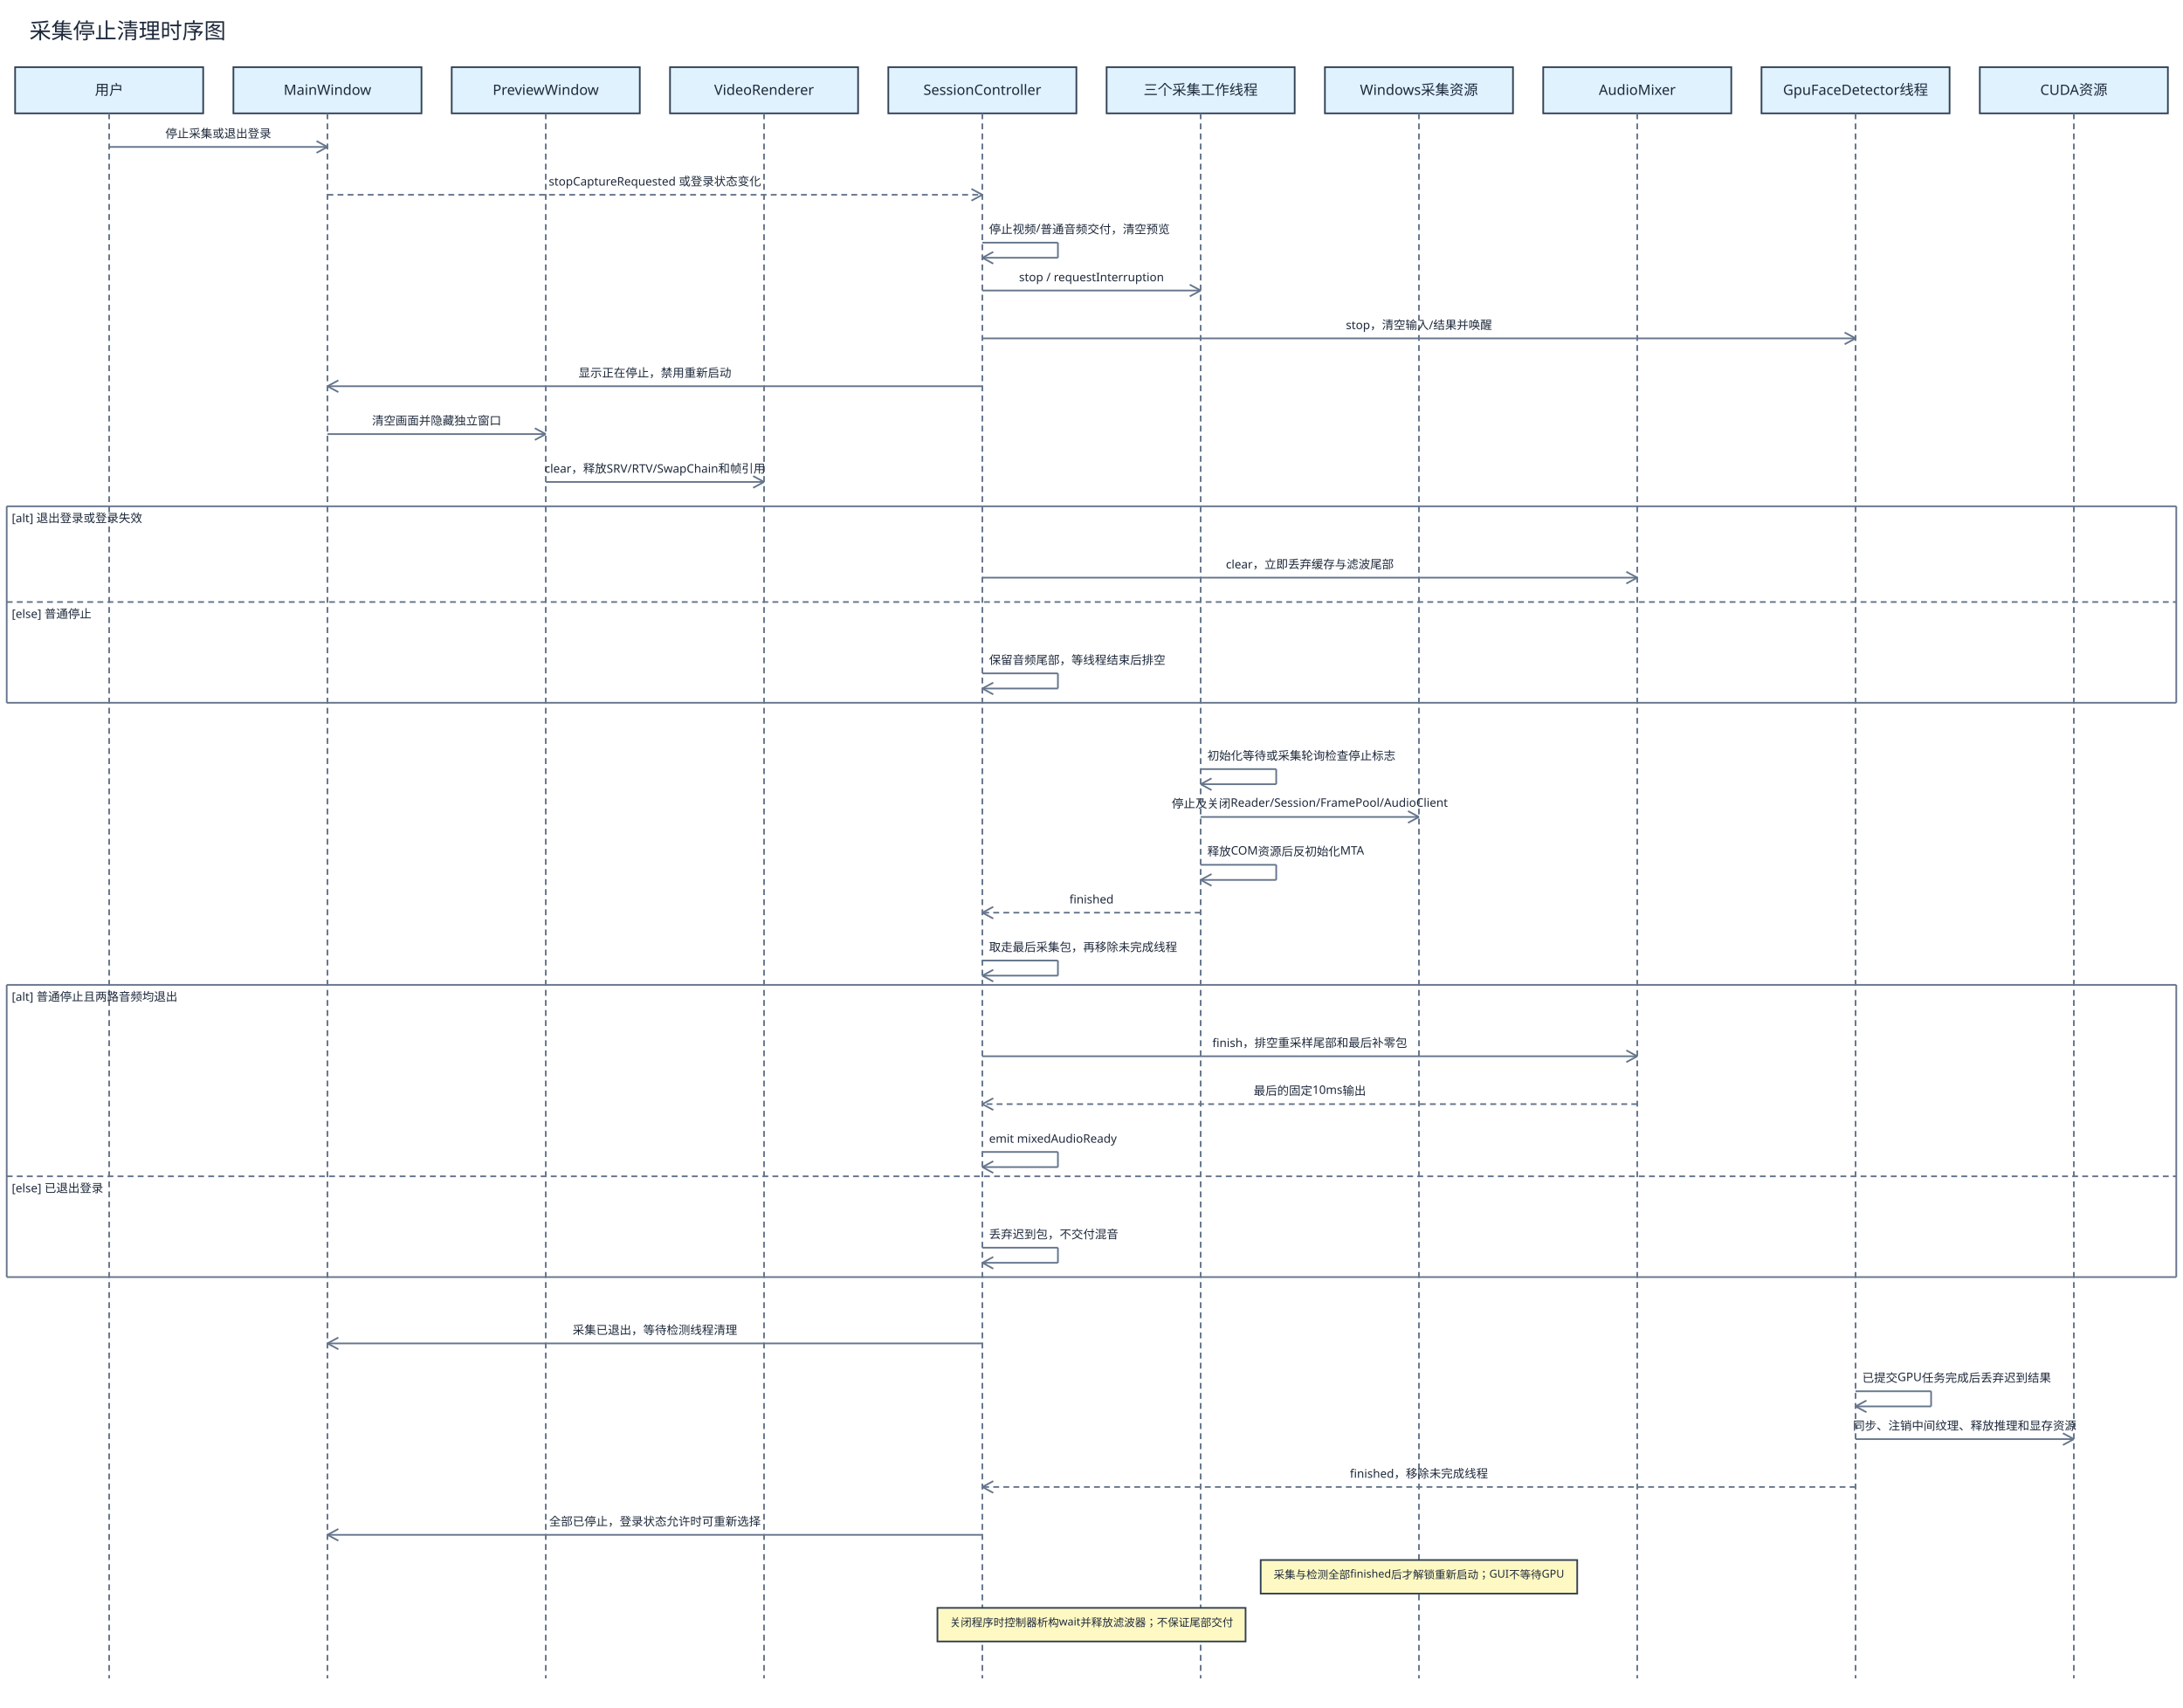
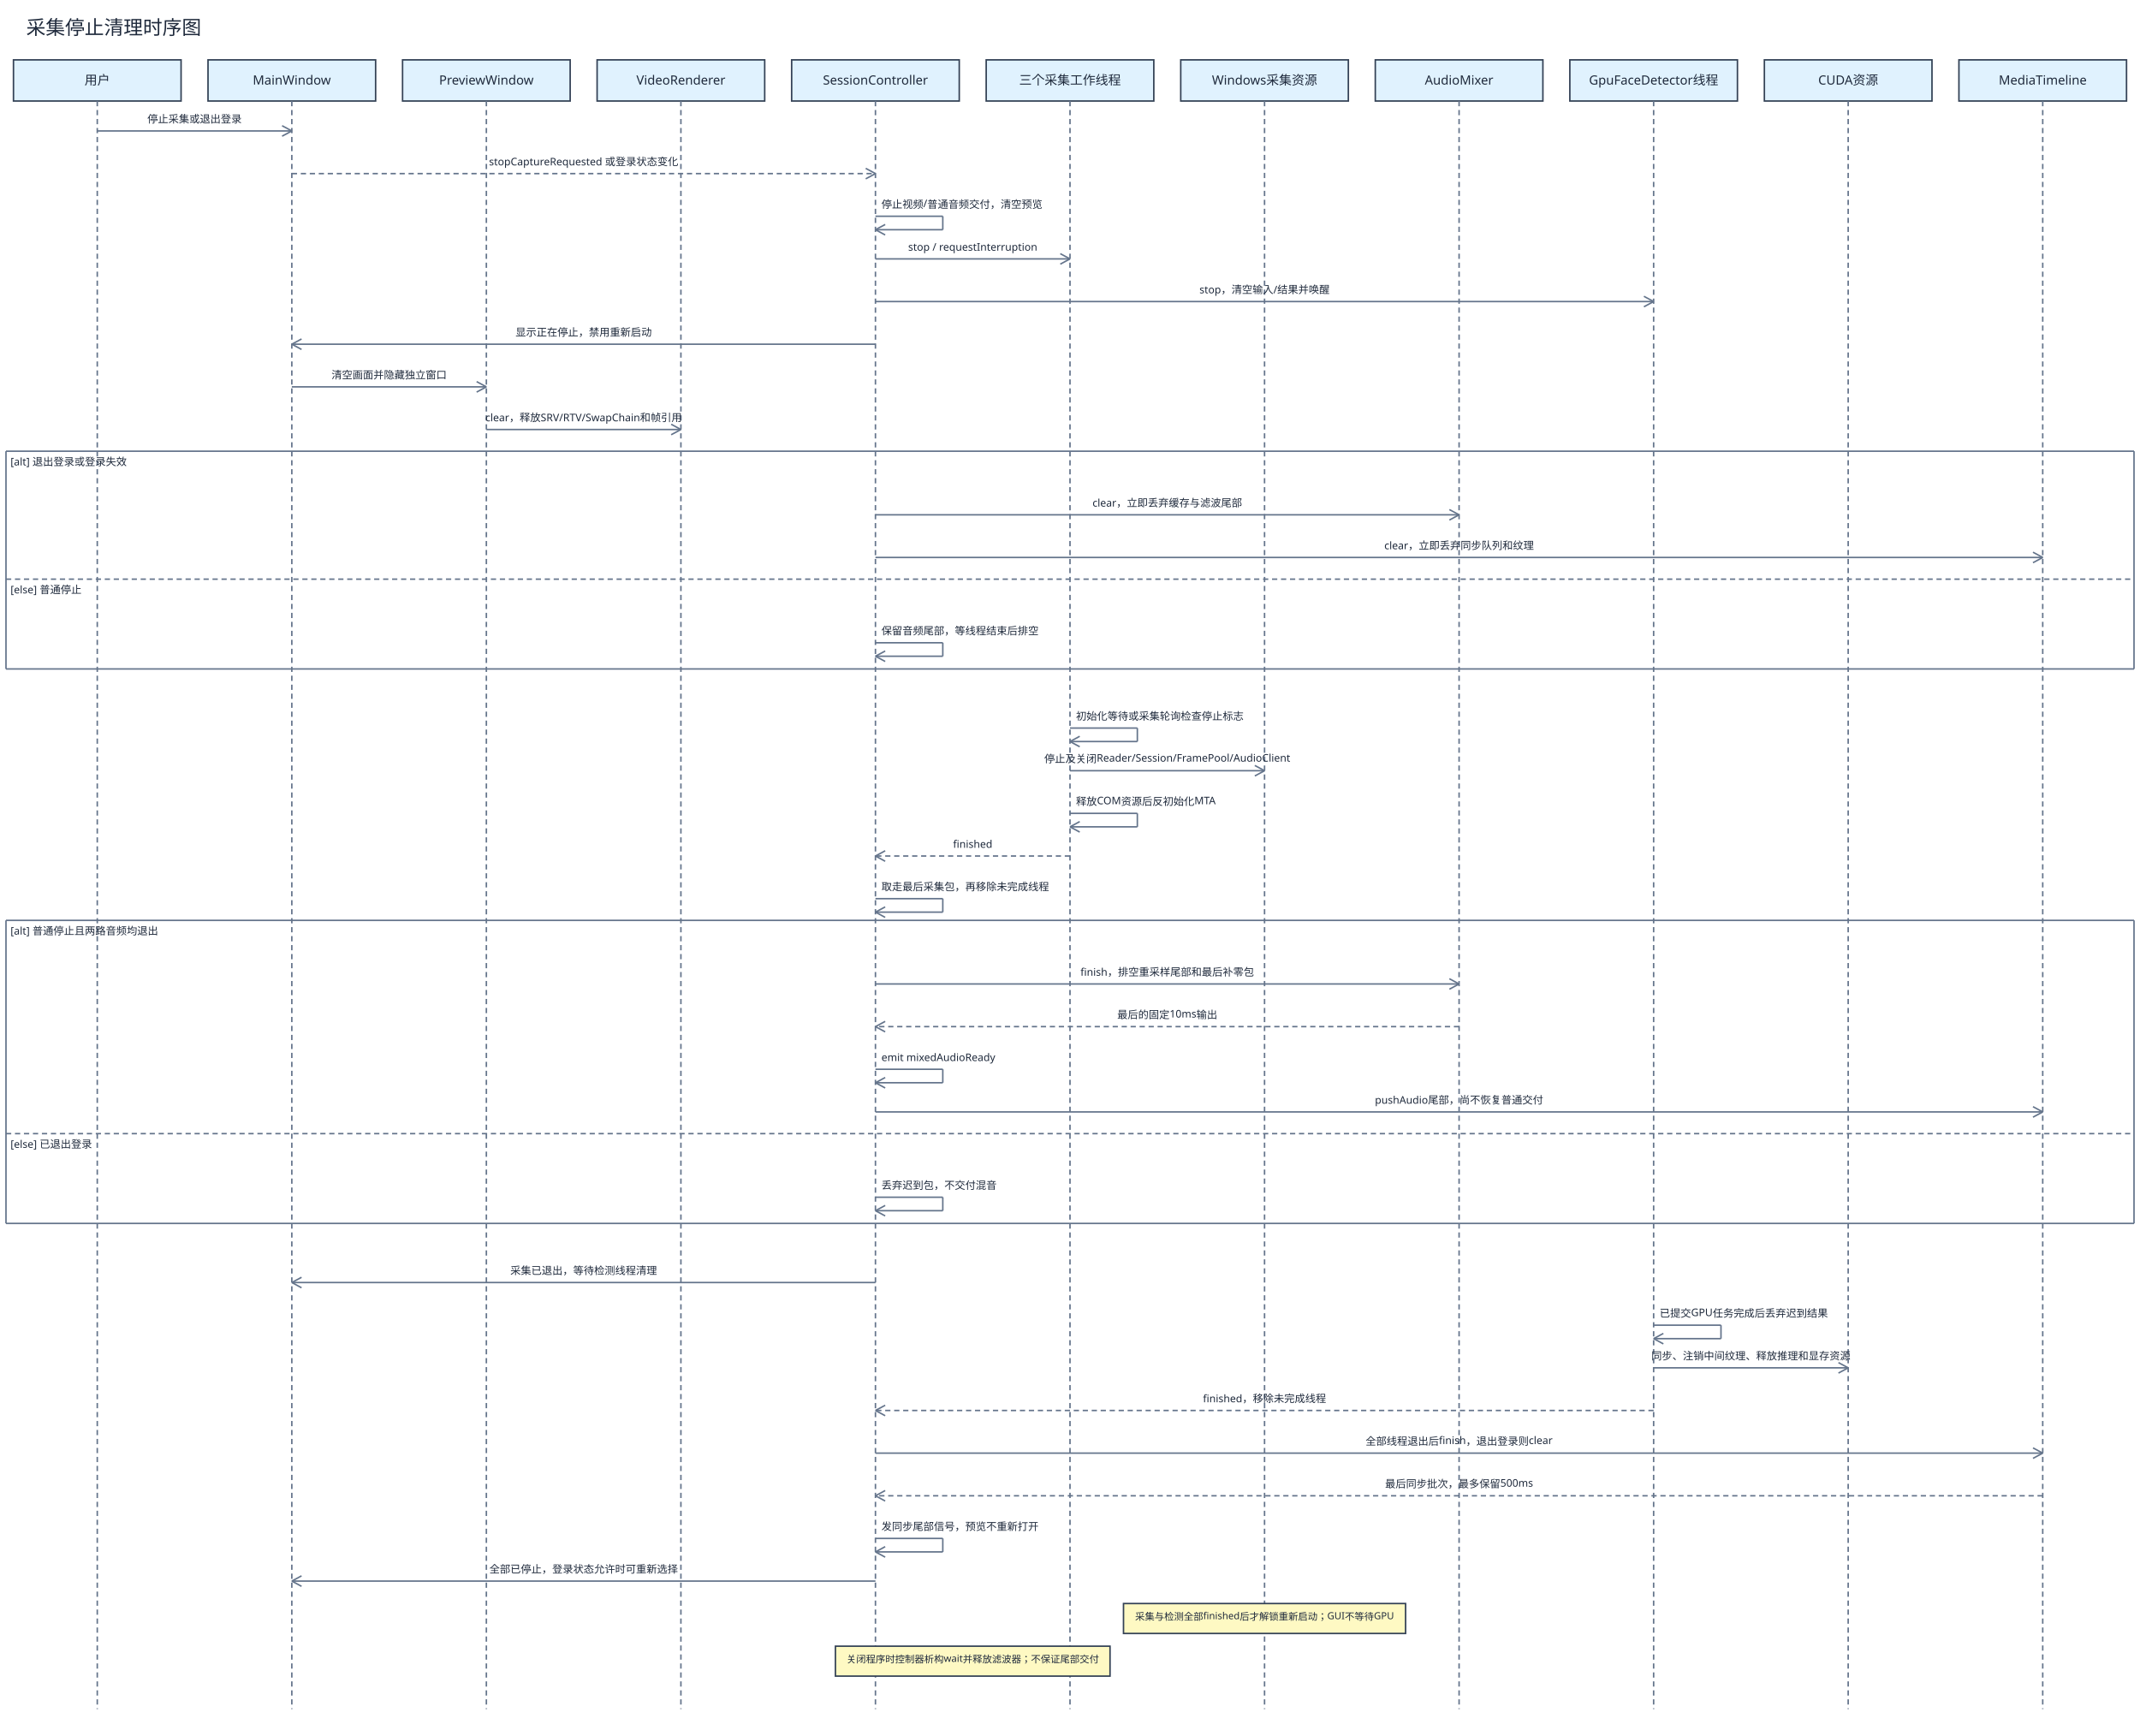
- <svg xmlns="http://www.w3.org/2000/svg" width="2600" height="2034" viewBox="0 0 2600 2034">
+ <svg xmlns="http://www.w3.org/2000/svg" width="2860" height="2319" viewBox="0 0 2860 2319">
  <text x="35" y="46" fill="#1e293b" font-family="Microsoft YaHei, sans-serif" font-size="26" text-anchor="start">采集停止清理时序图</text>
  <rect x="18.0" y="80" width="224" height="55" fill="#e0f2fe" stroke="#334155" stroke-width="2" />
  <text x="130.0" y="113" fill="#1e293b" font-family="Microsoft YaHei, sans-serif" font-size="17" text-anchor="middle">用户</text>
-   <line x1="130.0" y1="135" x2="130.0" y2="1999" stroke="#64748b" stroke-width="2" stroke-dasharray="7 5" />
+   <line x1="130.0" y1="135" x2="130.0" y2="2284" stroke="#64748b" stroke-width="2" stroke-dasharray="7 5" />
  <rect x="278.0" y="80" width="224" height="55" fill="#e0f2fe" stroke="#334155" stroke-width="2" />
  <text x="390.0" y="113" fill="#1e293b" font-family="Microsoft YaHei, sans-serif" font-size="17" text-anchor="middle">MainWindow</text>
-   <line x1="390.0" y1="135" x2="390.0" y2="1999" stroke="#64748b" stroke-width="2" stroke-dasharray="7 5" />
+   <line x1="390.0" y1="135" x2="390.0" y2="2284" stroke="#64748b" stroke-width="2" stroke-dasharray="7 5" />
  <rect x="538.0" y="80" width="224" height="55" fill="#e0f2fe" stroke="#334155" stroke-width="2" />
  <text x="650.0" y="113" fill="#1e293b" font-family="Microsoft YaHei, sans-serif" font-size="17" text-anchor="middle">PreviewWindow</text>
-   <line x1="650.0" y1="135" x2="650.0" y2="1999" stroke="#64748b" stroke-width="2" stroke-dasharray="7 5" />
+   <line x1="650.0" y1="135" x2="650.0" y2="2284" stroke="#64748b" stroke-width="2" stroke-dasharray="7 5" />
  <rect x="798.0" y="80" width="224" height="55" fill="#e0f2fe" stroke="#334155" stroke-width="2" />
  <text x="910.0" y="113" fill="#1e293b" font-family="Microsoft YaHei, sans-serif" font-size="17" text-anchor="middle">VideoRenderer</text>
-   <line x1="910.0" y1="135" x2="910.0" y2="1999" stroke="#64748b" stroke-width="2" stroke-dasharray="7 5" />
+   <line x1="910.0" y1="135" x2="910.0" y2="2284" stroke="#64748b" stroke-width="2" stroke-dasharray="7 5" />
  <rect x="1058.0" y="80" width="224" height="55" fill="#e0f2fe" stroke="#334155" stroke-width="2" />
  <text x="1170.0" y="113" fill="#1e293b" font-family="Microsoft YaHei, sans-serif" font-size="17" text-anchor="middle">SessionController</text>
-   <line x1="1170.0" y1="135" x2="1170.0" y2="1999" stroke="#64748b" stroke-width="2" stroke-dasharray="7 5" />
+   <line x1="1170.0" y1="135" x2="1170.0" y2="2284" stroke="#64748b" stroke-width="2" stroke-dasharray="7 5" />
  <rect x="1318.0" y="80" width="224" height="55" fill="#e0f2fe" stroke="#334155" stroke-width="2" />
  <text x="1430.0" y="113" fill="#1e293b" font-family="Microsoft YaHei, sans-serif" font-size="17" text-anchor="middle">三个采集工作线程</text>
-   <line x1="1430.0" y1="135" x2="1430.0" y2="1999" stroke="#64748b" stroke-width="2" stroke-dasharray="7 5" />
+   <line x1="1430.0" y1="135" x2="1430.0" y2="2284" stroke="#64748b" stroke-width="2" stroke-dasharray="7 5" />
  <rect x="1578.0" y="80" width="224" height="55" fill="#e0f2fe" stroke="#334155" stroke-width="2" />
  <text x="1690.0" y="113" fill="#1e293b" font-family="Microsoft YaHei, sans-serif" font-size="17" text-anchor="middle">Windows采集资源</text>
-   <line x1="1690.0" y1="135" x2="1690.0" y2="1999" stroke="#64748b" stroke-width="2" stroke-dasharray="7 5" />
+   <line x1="1690.0" y1="135" x2="1690.0" y2="2284" stroke="#64748b" stroke-width="2" stroke-dasharray="7 5" />
  <rect x="1838.0" y="80" width="224" height="55" fill="#e0f2fe" stroke="#334155" stroke-width="2" />
  <text x="1950.0" y="113" fill="#1e293b" font-family="Microsoft YaHei, sans-serif" font-size="17" text-anchor="middle">AudioMixer</text>
-   <line x1="1950.0" y1="135" x2="1950.0" y2="1999" stroke="#64748b" stroke-width="2" stroke-dasharray="7 5" />
+   <line x1="1950.0" y1="135" x2="1950.0" y2="2284" stroke="#64748b" stroke-width="2" stroke-dasharray="7 5" />
  <rect x="2098.0" y="80" width="224" height="55" fill="#e0f2fe" stroke="#334155" stroke-width="2" />
  <text x="2210.0" y="113" fill="#1e293b" font-family="Microsoft YaHei, sans-serif" font-size="17" text-anchor="middle">GpuFaceDetector线程</text>
-   <line x1="2210.0" y1="135" x2="2210.0" y2="1999" stroke="#64748b" stroke-width="2" stroke-dasharray="7 5" />
+   <line x1="2210.0" y1="135" x2="2210.0" y2="2284" stroke="#64748b" stroke-width="2" stroke-dasharray="7 5" />
  <rect x="2358.0" y="80" width="224" height="55" fill="#e0f2fe" stroke="#334155" stroke-width="2" />
  <text x="2470.0" y="113" fill="#1e293b" font-family="Microsoft YaHei, sans-serif" font-size="17" text-anchor="middle">CUDA资源</text>
-   <line x1="2470.0" y1="135" x2="2470.0" y2="1999" stroke="#64748b" stroke-width="2" stroke-dasharray="7 5" />
+   <line x1="2470.0" y1="135" x2="2470.0" y2="2284" stroke="#64748b" stroke-width="2" stroke-dasharray="7 5" />
+   <rect x="2618.0" y="80" width="224" height="55" fill="#e0f2fe" stroke="#334155" stroke-width="2" />
+   <text x="2730.0" y="113" fill="#1e293b" font-family="Microsoft YaHei, sans-serif" font-size="17" text-anchor="middle">MediaTimeline</text>
+   <line x1="2730.0" y1="135" x2="2730.0" y2="2284" stroke="#64748b" stroke-width="2" stroke-dasharray="7 5" />
  <line x1="130.0" y1="175" x2="390.0" y2="175" stroke="#64748b" stroke-width="2" />
  <line x1="390.0" y1="175" x2="377.0" y2="182.0" stroke="#64748b" stroke-width="2" />
  <line x1="390.0" y1="175" x2="377.0" y2="168.0" stroke="#64748b" stroke-width="2" />
  <text x="260.0" y="164" fill="#1e293b" font-family="Microsoft YaHei, sans-serif" font-size="14" text-anchor="middle">停止采集或退出登录</text>
  <line x1="390.0" y1="232" x2="1170.0" y2="232" stroke="#64748b" stroke-width="2" stroke-dasharray="7 5" />
  <line x1="1170.0" y1="232" x2="1157.0" y2="239.0" stroke="#64748b" stroke-width="2" />
  <line x1="1170.0" y1="232" x2="1157.0" y2="225.0" stroke="#64748b" stroke-width="2" />
  <text x="780.0" y="221" fill="#1e293b" font-family="Microsoft YaHei, sans-serif" font-size="14" text-anchor="middle">stopCaptureRequested 或登录状态变化</text>
  <line x1="1170.0" y1="289" x2="1260.0" y2="289" stroke="#64748b" stroke-width="2" />
  <line x1="1260.0" y1="289" x2="1260.0" y2="307" stroke="#64748b" stroke-width="2" />
  <line x1="1260.0" y1="307" x2="1170.0" y2="307" stroke="#64748b" stroke-width="2" />
  <line x1="1170.0" y1="307" x2="1183.0" y2="300.0" stroke="#64748b" stroke-width="2" />
  <line x1="1170.0" y1="307" x2="1183.0" y2="314.0" stroke="#64748b" stroke-width="2" />
  <text x="1178.0" y="278" fill="#1e293b" font-family="Microsoft YaHei, sans-serif" font-size="14" text-anchor="start">停止视频/普通音频交付，清空预览</text>
  <line x1="1170.0" y1="346" x2="1430.0" y2="346" stroke="#64748b" stroke-width="2" />
  <line x1="1430.0" y1="346" x2="1417.0" y2="353.0" stroke="#64748b" stroke-width="2" />
  <line x1="1430.0" y1="346" x2="1417.0" y2="339.0" stroke="#64748b" stroke-width="2" />
  <text x="1300.0" y="335" fill="#1e293b" font-family="Microsoft YaHei, sans-serif" font-size="14" text-anchor="middle">stop / requestInterruption</text>
  <line x1="1170.0" y1="403" x2="2210.0" y2="403" stroke="#64748b" stroke-width="2" />
  <line x1="2210.0" y1="403" x2="2197.0" y2="410.0" stroke="#64748b" stroke-width="2" />
  <line x1="2210.0" y1="403" x2="2197.0" y2="396.0" stroke="#64748b" stroke-width="2" />
  <text x="1690.0" y="392" fill="#1e293b" font-family="Microsoft YaHei, sans-serif" font-size="14" text-anchor="middle">stop，清空输入/结果并唤醒</text>
  <line x1="1170.0" y1="460" x2="390.0" y2="460" stroke="#64748b" stroke-width="2" />
  <line x1="390.0" y1="460" x2="403.0" y2="453.0" stroke="#64748b" stroke-width="2" />
  <line x1="390.0" y1="460" x2="403.0" y2="467.0" stroke="#64748b" stroke-width="2" />
  <text x="780.0" y="449" fill="#1e293b" font-family="Microsoft YaHei, sans-serif" font-size="14" text-anchor="middle">显示正在停止，禁用重新启动</text>
  <line x1="390.0" y1="517" x2="650.0" y2="517" stroke="#64748b" stroke-width="2" />
  <line x1="650.0" y1="517" x2="637.0" y2="524.0" stroke="#64748b" stroke-width="2" />
  <line x1="650.0" y1="517" x2="637.0" y2="510.0" stroke="#64748b" stroke-width="2" />
  <text x="520.0" y="506" fill="#1e293b" font-family="Microsoft YaHei, sans-serif" font-size="14" text-anchor="middle">清空画面并隐藏独立窗口</text>
  <line x1="650.0" y1="574" x2="910.0" y2="574" stroke="#64748b" stroke-width="2" />
  <line x1="910.0" y1="574" x2="897.0" y2="581.0" stroke="#64748b" stroke-width="2" />
  <line x1="910.0" y1="574" x2="897.0" y2="567.0" stroke="#64748b" stroke-width="2" />
  <text x="780.0" y="563" fill="#1e293b" font-family="Microsoft YaHei, sans-serif" font-size="14" text-anchor="middle">clear，释放SRV/RTV/SwapChain和帧引用</text>
  <text x="14" y="622" fill="#1e293b" font-family="Microsoft YaHei, sans-serif" font-size="14" text-anchor="start">[alt] 退出登录或登录失效</text>
-   <line x1="8" y1="603" x2="2592" y2="603" stroke="#64748b" stroke-width="2" />
+   <line x1="8" y1="603" x2="2852" y2="603" stroke="#64748b" stroke-width="2" />
  <line x1="1170.0" y1="688" x2="1950.0" y2="688" stroke="#64748b" stroke-width="2" />
  <line x1="1950.0" y1="688" x2="1937.0" y2="695.0" stroke="#64748b" stroke-width="2" />
  <line x1="1950.0" y1="688" x2="1937.0" y2="681.0" stroke="#64748b" stroke-width="2" />
  <text x="1560.0" y="677" fill="#1e293b" font-family="Microsoft YaHei, sans-serif" font-size="14" text-anchor="middle">clear，立即丢弃缓存与滤波尾部</text>
-   <line x1="8" y1="717" x2="2592" y2="717" stroke="#64748b" stroke-width="2" stroke-dasharray="7 5" />
-   <text x="14" y="736" fill="#1e293b" font-family="Microsoft YaHei, sans-serif" font-size="14" text-anchor="start">[else] 普通停止</text>
-   <line x1="1170.0" y1="802" x2="1260.0" y2="802" stroke="#64748b" stroke-width="2" />
-   <line x1="1260.0" y1="802" x2="1260.0" y2="820" stroke="#64748b" stroke-width="2" />
-   <line x1="1260.0" y1="820" x2="1170.0" y2="820" stroke="#64748b" stroke-width="2" />
-   <line x1="1170.0" y1="820" x2="1183.0" y2="813.0" stroke="#64748b" stroke-width="2" />
-   <line x1="1170.0" y1="820" x2="1183.0" y2="827.0" stroke="#64748b" stroke-width="2" />
-   <text x="1178.0" y="791" fill="#1e293b" font-family="Microsoft YaHei, sans-serif" font-size="14" text-anchor="start">保留音频尾部，等线程结束后排空</text>
-   <line x1="8" y1="603" x2="8" y2="837" stroke="#64748b" stroke-width="2" />
-   <line x1="2592" y1="603" x2="2592" y2="837" stroke="#64748b" stroke-width="2" />
-   <line x1="8" y1="837" x2="2592" y2="837" stroke="#64748b" stroke-width="2" />
-   <line x1="1430.0" y1="916" x2="1520.0" y2="916" stroke="#64748b" stroke-width="2" />
-   <line x1="1520.0" y1="916" x2="1520.0" y2="934" stroke="#64748b" stroke-width="2" />
-   <line x1="1520.0" y1="934" x2="1430.0" y2="934" stroke="#64748b" stroke-width="2" />
-   <line x1="1430.0" y1="934" x2="1443.0" y2="927.0" stroke="#64748b" stroke-width="2" />
-   <line x1="1430.0" y1="934" x2="1443.0" y2="941.0" stroke="#64748b" stroke-width="2" />
-   <text x="1438.0" y="905" fill="#1e293b" font-family="Microsoft YaHei, sans-serif" font-size="14" text-anchor="start">初始化等待或采集轮询检查停止标志</text>
-   <line x1="1430.0" y1="973" x2="1690.0" y2="973" stroke="#64748b" stroke-width="2" />
-   <line x1="1690.0" y1="973" x2="1677.0" y2="980.0" stroke="#64748b" stroke-width="2" />
-   <line x1="1690.0" y1="973" x2="1677.0" y2="966.0" stroke="#64748b" stroke-width="2" />
-   <text x="1560.0" y="962" fill="#1e293b" font-family="Microsoft YaHei, sans-serif" font-size="14" text-anchor="middle">停止及关闭Reader/Session/FramePool/AudioClient</text>
-   <line x1="1430.0" y1="1030" x2="1520.0" y2="1030" stroke="#64748b" stroke-width="2" />
-   <line x1="1520.0" y1="1030" x2="1520.0" y2="1048" stroke="#64748b" stroke-width="2" />
-   <line x1="1520.0" y1="1048" x2="1430.0" y2="1048" stroke="#64748b" stroke-width="2" />
-   <line x1="1430.0" y1="1048" x2="1443.0" y2="1041.0" stroke="#64748b" stroke-width="2" />
-   <line x1="1430.0" y1="1048" x2="1443.0" y2="1055.0" stroke="#64748b" stroke-width="2" />
-   <text x="1438.0" y="1019" fill="#1e293b" font-family="Microsoft YaHei, sans-serif" font-size="14" text-anchor="start">释放COM资源后反初始化MTA</text>
-   <line x1="1430.0" y1="1087" x2="1170.0" y2="1087" stroke="#64748b" stroke-width="2" stroke-dasharray="7 5" />
-   <line x1="1170.0" y1="1087" x2="1183.0" y2="1080.0" stroke="#64748b" stroke-width="2" />
-   <line x1="1170.0" y1="1087" x2="1183.0" y2="1094.0" stroke="#64748b" stroke-width="2" />
-   <text x="1300.0" y="1076" fill="#1e293b" font-family="Microsoft YaHei, sans-serif" font-size="14" text-anchor="middle">finished</text>
-   <line x1="1170.0" y1="1144" x2="1260.0" y2="1144" stroke="#64748b" stroke-width="2" />
-   <line x1="1260.0" y1="1144" x2="1260.0" y2="1162" stroke="#64748b" stroke-width="2" />
-   <line x1="1260.0" y1="1162" x2="1170.0" y2="1162" stroke="#64748b" stroke-width="2" />
-   <line x1="1170.0" y1="1162" x2="1183.0" y2="1155.0" stroke="#64748b" stroke-width="2" />
-   <line x1="1170.0" y1="1162" x2="1183.0" y2="1169.0" stroke="#64748b" stroke-width="2" />
-   <text x="1178.0" y="1133" fill="#1e293b" font-family="Microsoft YaHei, sans-serif" font-size="14" text-anchor="start">取走最后采集包，再移除未完成线程</text>
-   <text x="14" y="1192" fill="#1e293b" font-family="Microsoft YaHei, sans-serif" font-size="14" text-anchor="start">[alt] 普通停止且两路音频均退出</text>
-   <line x1="8" y1="1173" x2="2592" y2="1173" stroke="#64748b" stroke-width="2" />
-   <line x1="1170.0" y1="1258" x2="1950.0" y2="1258" stroke="#64748b" stroke-width="2" />
-   <line x1="1950.0" y1="1258" x2="1937.0" y2="1265.0" stroke="#64748b" stroke-width="2" />
-   <line x1="1950.0" y1="1258" x2="1937.0" y2="1251.0" stroke="#64748b" stroke-width="2" />
-   <text x="1560.0" y="1247" fill="#1e293b" font-family="Microsoft YaHei, sans-serif" font-size="14" text-anchor="middle">finish，排空重采样尾部和最后补零包</text>
-   <line x1="1950.0" y1="1315" x2="1170.0" y2="1315" stroke="#64748b" stroke-width="2" stroke-dasharray="7 5" />
-   <line x1="1170.0" y1="1315" x2="1183.0" y2="1308.0" stroke="#64748b" stroke-width="2" />
-   <line x1="1170.0" y1="1315" x2="1183.0" y2="1322.0" stroke="#64748b" stroke-width="2" />
-   <text x="1560.0" y="1304" fill="#1e293b" font-family="Microsoft YaHei, sans-serif" font-size="14" text-anchor="middle">最后的固定10ms输出</text>
-   <line x1="1170.0" y1="1372" x2="1260.0" y2="1372" stroke="#64748b" stroke-width="2" />
-   <line x1="1260.0" y1="1372" x2="1260.0" y2="1390" stroke="#64748b" stroke-width="2" />
-   <line x1="1260.0" y1="1390" x2="1170.0" y2="1390" stroke="#64748b" stroke-width="2" />
-   <line x1="1170.0" y1="1390" x2="1183.0" y2="1383.0" stroke="#64748b" stroke-width="2" />
-   <line x1="1170.0" y1="1390" x2="1183.0" y2="1397.0" stroke="#64748b" stroke-width="2" />
-   <text x="1178.0" y="1361" fill="#1e293b" font-family="Microsoft YaHei, sans-serif" font-size="14" text-anchor="start">emit mixedAudioReady</text>
-   <line x1="8" y1="1401" x2="2592" y2="1401" stroke="#64748b" stroke-width="2" stroke-dasharray="7 5" />
-   <text x="14" y="1420" fill="#1e293b" font-family="Microsoft YaHei, sans-serif" font-size="14" text-anchor="start">[else] 已退出登录</text>
-   <line x1="1170.0" y1="1486" x2="1260.0" y2="1486" stroke="#64748b" stroke-width="2" />
-   <line x1="1260.0" y1="1486" x2="1260.0" y2="1504" stroke="#64748b" stroke-width="2" />
-   <line x1="1260.0" y1="1504" x2="1170.0" y2="1504" stroke="#64748b" stroke-width="2" />
-   <line x1="1170.0" y1="1504" x2="1183.0" y2="1497.0" stroke="#64748b" stroke-width="2" />
-   <line x1="1170.0" y1="1504" x2="1183.0" y2="1511.0" stroke="#64748b" stroke-width="2" />
-   <text x="1178.0" y="1475" fill="#1e293b" font-family="Microsoft YaHei, sans-serif" font-size="14" text-anchor="start">丢弃迟到包，不交付混音</text>
-   <line x1="8" y1="1173" x2="8" y2="1521" stroke="#64748b" stroke-width="2" />
-   <line x1="2592" y1="1173" x2="2592" y2="1521" stroke="#64748b" stroke-width="2" />
-   <line x1="8" y1="1521" x2="2592" y2="1521" stroke="#64748b" stroke-width="2" />
-   <line x1="1170.0" y1="1600" x2="390.0" y2="1600" stroke="#64748b" stroke-width="2" />
-   <line x1="390.0" y1="1600" x2="403.0" y2="1593.0" stroke="#64748b" stroke-width="2" />
-   <line x1="390.0" y1="1600" x2="403.0" y2="1607.0" stroke="#64748b" stroke-width="2" />
-   <text x="780.0" y="1589" fill="#1e293b" font-family="Microsoft YaHei, sans-serif" font-size="14" text-anchor="middle">采集已退出，等待检测线程清理</text>
-   <line x1="2210.0" y1="1657" x2="2300.0" y2="1657" stroke="#64748b" stroke-width="2" />
-   <line x1="2300.0" y1="1657" x2="2300.0" y2="1675" stroke="#64748b" stroke-width="2" />
-   <line x1="2300.0" y1="1675" x2="2210.0" y2="1675" stroke="#64748b" stroke-width="2" />
-   <line x1="2210.0" y1="1675" x2="2223.0" y2="1668.0" stroke="#64748b" stroke-width="2" />
-   <line x1="2210.0" y1="1675" x2="2223.0" y2="1682.0" stroke="#64748b" stroke-width="2" />
-   <text x="2218.0" y="1646" fill="#1e293b" font-family="Microsoft YaHei, sans-serif" font-size="14" text-anchor="start">已提交GPU任务完成后丢弃迟到结果</text>
-   <line x1="2210.0" y1="1714" x2="2470.0" y2="1714" stroke="#64748b" stroke-width="2" />
-   <line x1="2470.0" y1="1714" x2="2457.0" y2="1721.0" stroke="#64748b" stroke-width="2" />
-   <line x1="2470.0" y1="1714" x2="2457.0" y2="1707.0" stroke="#64748b" stroke-width="2" />
-   <text x="2340.0" y="1703" fill="#1e293b" font-family="Microsoft YaHei, sans-serif" font-size="14" text-anchor="middle">同步、注销中间纹理、释放推理和显存资源</text>
-   <line x1="2210.0" y1="1771" x2="1170.0" y2="1771" stroke="#64748b" stroke-width="2" stroke-dasharray="7 5" />
-   <line x1="1170.0" y1="1771" x2="1183.0" y2="1764.0" stroke="#64748b" stroke-width="2" />
-   <line x1="1170.0" y1="1771" x2="1183.0" y2="1778.0" stroke="#64748b" stroke-width="2" />
-   <text x="1690.0" y="1760" fill="#1e293b" font-family="Microsoft YaHei, sans-serif" font-size="14" text-anchor="middle">finished，移除未完成线程</text>
-   <line x1="1170.0" y1="1828" x2="390.0" y2="1828" stroke="#64748b" stroke-width="2" />
-   <line x1="390.0" y1="1828" x2="403.0" y2="1821.0" stroke="#64748b" stroke-width="2" />
-   <line x1="390.0" y1="1828" x2="403.0" y2="1835.0" stroke="#64748b" stroke-width="2" />
-   <text x="780.0" y="1817" fill="#1e293b" font-family="Microsoft YaHei, sans-serif" font-size="14" text-anchor="middle">全部已停止，登录状态允许时可重新选择</text>
-   <rect x="1501.5" y="1858" width="377.0" height="40" fill="#fef9c3" stroke="#334155" stroke-width="2" />
-   <text x="1690.0" y="1880" fill="#1e293b" font-family="Microsoft YaHei, sans-serif" font-size="13" text-anchor="middle">采集与检测全部finished后才解锁重新启动；GUI不等待GPU</text>
-   <rect x="1116.5" y="1915" width="367.0" height="40" fill="#fef9c3" stroke="#334155" stroke-width="2" />
-   <text x="1300.0" y="1937" fill="#1e293b" font-family="Microsoft YaHei, sans-serif" font-size="13" text-anchor="middle">关闭程序时控制器析构wait并释放滤波器；不保证尾部交付</text>
+   <line x1="1170.0" y1="745" x2="2730.0" y2="745" stroke="#64748b" stroke-width="2" />
+   <line x1="2730.0" y1="745" x2="2717.0" y2="752.0" stroke="#64748b" stroke-width="2" />
+   <line x1="2730.0" y1="745" x2="2717.0" y2="738.0" stroke="#64748b" stroke-width="2" />
+   <text x="1950.0" y="734" fill="#1e293b" font-family="Microsoft YaHei, sans-serif" font-size="14" text-anchor="middle">clear，立即丢弃同步队列和纹理</text>
+   <line x1="8" y1="774" x2="2852" y2="774" stroke="#64748b" stroke-width="2" stroke-dasharray="7 5" />
+   <text x="14" y="793" fill="#1e293b" font-family="Microsoft YaHei, sans-serif" font-size="14" text-anchor="start">[else] 普通停止</text>
+   <line x1="1170.0" y1="859" x2="1260.0" y2="859" stroke="#64748b" stroke-width="2" />
+   <line x1="1260.0" y1="859" x2="1260.0" y2="877" stroke="#64748b" stroke-width="2" />
+   <line x1="1260.0" y1="877" x2="1170.0" y2="877" stroke="#64748b" stroke-width="2" />
+   <line x1="1170.0" y1="877" x2="1183.0" y2="870.0" stroke="#64748b" stroke-width="2" />
+   <line x1="1170.0" y1="877" x2="1183.0" y2="884.0" stroke="#64748b" stroke-width="2" />
+   <text x="1178.0" y="848" fill="#1e293b" font-family="Microsoft YaHei, sans-serif" font-size="14" text-anchor="start">保留音频尾部，等线程结束后排空</text>
+   <line x1="8" y1="603" x2="8" y2="894" stroke="#64748b" stroke-width="2" />
+   <line x1="2852" y1="603" x2="2852" y2="894" stroke="#64748b" stroke-width="2" />
+   <line x1="8" y1="894" x2="2852" y2="894" stroke="#64748b" stroke-width="2" />
+   <line x1="1430.0" y1="973" x2="1520.0" y2="973" stroke="#64748b" stroke-width="2" />
+   <line x1="1520.0" y1="973" x2="1520.0" y2="991" stroke="#64748b" stroke-width="2" />
+   <line x1="1520.0" y1="991" x2="1430.0" y2="991" stroke="#64748b" stroke-width="2" />
+   <line x1="1430.0" y1="991" x2="1443.0" y2="984.0" stroke="#64748b" stroke-width="2" />
+   <line x1="1430.0" y1="991" x2="1443.0" y2="998.0" stroke="#64748b" stroke-width="2" />
+   <text x="1438.0" y="962" fill="#1e293b" font-family="Microsoft YaHei, sans-serif" font-size="14" text-anchor="start">初始化等待或采集轮询检查停止标志</text>
+   <line x1="1430.0" y1="1030" x2="1690.0" y2="1030" stroke="#64748b" stroke-width="2" />
+   <line x1="1690.0" y1="1030" x2="1677.0" y2="1037.0" stroke="#64748b" stroke-width="2" />
+   <line x1="1690.0" y1="1030" x2="1677.0" y2="1023.0" stroke="#64748b" stroke-width="2" />
+   <text x="1560.0" y="1019" fill="#1e293b" font-family="Microsoft YaHei, sans-serif" font-size="14" text-anchor="middle">停止及关闭Reader/Session/FramePool/AudioClient</text>
+   <line x1="1430.0" y1="1087" x2="1520.0" y2="1087" stroke="#64748b" stroke-width="2" />
+   <line x1="1520.0" y1="1087" x2="1520.0" y2="1105" stroke="#64748b" stroke-width="2" />
+   <line x1="1520.0" y1="1105" x2="1430.0" y2="1105" stroke="#64748b" stroke-width="2" />
+   <line x1="1430.0" y1="1105" x2="1443.0" y2="1098.0" stroke="#64748b" stroke-width="2" />
+   <line x1="1430.0" y1="1105" x2="1443.0" y2="1112.0" stroke="#64748b" stroke-width="2" />
+   <text x="1438.0" y="1076" fill="#1e293b" font-family="Microsoft YaHei, sans-serif" font-size="14" text-anchor="start">释放COM资源后反初始化MTA</text>
+   <line x1="1430.0" y1="1144" x2="1170.0" y2="1144" stroke="#64748b" stroke-width="2" stroke-dasharray="7 5" />
+   <line x1="1170.0" y1="1144" x2="1183.0" y2="1137.0" stroke="#64748b" stroke-width="2" />
+   <line x1="1170.0" y1="1144" x2="1183.0" y2="1151.0" stroke="#64748b" stroke-width="2" />
+   <text x="1300.0" y="1133" fill="#1e293b" font-family="Microsoft YaHei, sans-serif" font-size="14" text-anchor="middle">finished</text>
+   <line x1="1170.0" y1="1201" x2="1260.0" y2="1201" stroke="#64748b" stroke-width="2" />
+   <line x1="1260.0" y1="1201" x2="1260.0" y2="1219" stroke="#64748b" stroke-width="2" />
+   <line x1="1260.0" y1="1219" x2="1170.0" y2="1219" stroke="#64748b" stroke-width="2" />
+   <line x1="1170.0" y1="1219" x2="1183.0" y2="1212.0" stroke="#64748b" stroke-width="2" />
+   <line x1="1170.0" y1="1219" x2="1183.0" y2="1226.0" stroke="#64748b" stroke-width="2" />
+   <text x="1178.0" y="1190" fill="#1e293b" font-family="Microsoft YaHei, sans-serif" font-size="14" text-anchor="start">取走最后采集包，再移除未完成线程</text>
+   <text x="14" y="1249" fill="#1e293b" font-family="Microsoft YaHei, sans-serif" font-size="14" text-anchor="start">[alt] 普通停止且两路音频均退出</text>
+   <line x1="8" y1="1230" x2="2852" y2="1230" stroke="#64748b" stroke-width="2" />
+   <line x1="1170.0" y1="1315" x2="1950.0" y2="1315" stroke="#64748b" stroke-width="2" />
+   <line x1="1950.0" y1="1315" x2="1937.0" y2="1322.0" stroke="#64748b" stroke-width="2" />
+   <line x1="1950.0" y1="1315" x2="1937.0" y2="1308.0" stroke="#64748b" stroke-width="2" />
+   <text x="1560.0" y="1304" fill="#1e293b" font-family="Microsoft YaHei, sans-serif" font-size="14" text-anchor="middle">finish，排空重采样尾部和最后补零包</text>
+   <line x1="1950.0" y1="1372" x2="1170.0" y2="1372" stroke="#64748b" stroke-width="2" stroke-dasharray="7 5" />
+   <line x1="1170.0" y1="1372" x2="1183.0" y2="1365.0" stroke="#64748b" stroke-width="2" />
+   <line x1="1170.0" y1="1372" x2="1183.0" y2="1379.0" stroke="#64748b" stroke-width="2" />
+   <text x="1560.0" y="1361" fill="#1e293b" font-family="Microsoft YaHei, sans-serif" font-size="14" text-anchor="middle">最后的固定10ms输出</text>
+   <line x1="1170.0" y1="1429" x2="1260.0" y2="1429" stroke="#64748b" stroke-width="2" />
+   <line x1="1260.0" y1="1429" x2="1260.0" y2="1447" stroke="#64748b" stroke-width="2" />
+   <line x1="1260.0" y1="1447" x2="1170.0" y2="1447" stroke="#64748b" stroke-width="2" />
+   <line x1="1170.0" y1="1447" x2="1183.0" y2="1440.0" stroke="#64748b" stroke-width="2" />
+   <line x1="1170.0" y1="1447" x2="1183.0" y2="1454.0" stroke="#64748b" stroke-width="2" />
+   <text x="1178.0" y="1418" fill="#1e293b" font-family="Microsoft YaHei, sans-serif" font-size="14" text-anchor="start">emit mixedAudioReady</text>
+   <line x1="1170.0" y1="1486" x2="2730.0" y2="1486" stroke="#64748b" stroke-width="2" />
+   <line x1="2730.0" y1="1486" x2="2717.0" y2="1493.0" stroke="#64748b" stroke-width="2" />
+   <line x1="2730.0" y1="1486" x2="2717.0" y2="1479.0" stroke="#64748b" stroke-width="2" />
+   <text x="1950.0" y="1475" fill="#1e293b" font-family="Microsoft YaHei, sans-serif" font-size="14" text-anchor="middle">pushAudio尾部，尚不恢复普通交付</text>
+   <line x1="8" y1="1515" x2="2852" y2="1515" stroke="#64748b" stroke-width="2" stroke-dasharray="7 5" />
+   <text x="14" y="1534" fill="#1e293b" font-family="Microsoft YaHei, sans-serif" font-size="14" text-anchor="start">[else] 已退出登录</text>
+   <line x1="1170.0" y1="1600" x2="1260.0" y2="1600" stroke="#64748b" stroke-width="2" />
+   <line x1="1260.0" y1="1600" x2="1260.0" y2="1618" stroke="#64748b" stroke-width="2" />
+   <line x1="1260.0" y1="1618" x2="1170.0" y2="1618" stroke="#64748b" stroke-width="2" />
+   <line x1="1170.0" y1="1618" x2="1183.0" y2="1611.0" stroke="#64748b" stroke-width="2" />
+   <line x1="1170.0" y1="1618" x2="1183.0" y2="1625.0" stroke="#64748b" stroke-width="2" />
+   <text x="1178.0" y="1589" fill="#1e293b" font-family="Microsoft YaHei, sans-serif" font-size="14" text-anchor="start">丢弃迟到包，不交付混音</text>
+   <line x1="8" y1="1230" x2="8" y2="1635" stroke="#64748b" stroke-width="2" />
+   <line x1="2852" y1="1230" x2="2852" y2="1635" stroke="#64748b" stroke-width="2" />
+   <line x1="8" y1="1635" x2="2852" y2="1635" stroke="#64748b" stroke-width="2" />
+   <line x1="1170.0" y1="1714" x2="390.0" y2="1714" stroke="#64748b" stroke-width="2" />
+   <line x1="390.0" y1="1714" x2="403.0" y2="1707.0" stroke="#64748b" stroke-width="2" />
+   <line x1="390.0" y1="1714" x2="403.0" y2="1721.0" stroke="#64748b" stroke-width="2" />
+   <text x="780.0" y="1703" fill="#1e293b" font-family="Microsoft YaHei, sans-serif" font-size="14" text-anchor="middle">采集已退出，等待检测线程清理</text>
+   <line x1="2210.0" y1="1771" x2="2300.0" y2="1771" stroke="#64748b" stroke-width="2" />
+   <line x1="2300.0" y1="1771" x2="2300.0" y2="1789" stroke="#64748b" stroke-width="2" />
+   <line x1="2300.0" y1="1789" x2="2210.0" y2="1789" stroke="#64748b" stroke-width="2" />
+   <line x1="2210.0" y1="1789" x2="2223.0" y2="1782.0" stroke="#64748b" stroke-width="2" />
+   <line x1="2210.0" y1="1789" x2="2223.0" y2="1796.0" stroke="#64748b" stroke-width="2" />
+   <text x="2218.0" y="1760" fill="#1e293b" font-family="Microsoft YaHei, sans-serif" font-size="14" text-anchor="start">已提交GPU任务完成后丢弃迟到结果</text>
+   <line x1="2210.0" y1="1828" x2="2470.0" y2="1828" stroke="#64748b" stroke-width="2" />
+   <line x1="2470.0" y1="1828" x2="2457.0" y2="1835.0" stroke="#64748b" stroke-width="2" />
+   <line x1="2470.0" y1="1828" x2="2457.0" y2="1821.0" stroke="#64748b" stroke-width="2" />
+   <text x="2340.0" y="1817" fill="#1e293b" font-family="Microsoft YaHei, sans-serif" font-size="14" text-anchor="middle">同步、注销中间纹理、释放推理和显存资源</text>
+   <line x1="2210.0" y1="1885" x2="1170.0" y2="1885" stroke="#64748b" stroke-width="2" stroke-dasharray="7 5" />
+   <line x1="1170.0" y1="1885" x2="1183.0" y2="1878.0" stroke="#64748b" stroke-width="2" />
+   <line x1="1170.0" y1="1885" x2="1183.0" y2="1892.0" stroke="#64748b" stroke-width="2" />
+   <text x="1690.0" y="1874" fill="#1e293b" font-family="Microsoft YaHei, sans-serif" font-size="14" text-anchor="middle">finished，移除未完成线程</text>
+   <line x1="1170.0" y1="1942" x2="2730.0" y2="1942" stroke="#64748b" stroke-width="2" />
+   <line x1="2730.0" y1="1942" x2="2717.0" y2="1949.0" stroke="#64748b" stroke-width="2" />
+   <line x1="2730.0" y1="1942" x2="2717.0" y2="1935.0" stroke="#64748b" stroke-width="2" />
+   <text x="1950.0" y="1931" fill="#1e293b" font-family="Microsoft YaHei, sans-serif" font-size="14" text-anchor="middle">全部线程退出后finish，退出登录则clear</text>
+   <line x1="2730.0" y1="1999" x2="1170.0" y2="1999" stroke="#64748b" stroke-width="2" stroke-dasharray="7 5" />
+   <line x1="1170.0" y1="1999" x2="1183.0" y2="1992.0" stroke="#64748b" stroke-width="2" />
+   <line x1="1170.0" y1="1999" x2="1183.0" y2="2006.0" stroke="#64748b" stroke-width="2" />
+   <text x="1950.0" y="1988" fill="#1e293b" font-family="Microsoft YaHei, sans-serif" font-size="14" text-anchor="middle">最后同步批次，最多保留500ms</text>
+   <line x1="1170.0" y1="2056" x2="1260.0" y2="2056" stroke="#64748b" stroke-width="2" />
+   <line x1="1260.0" y1="2056" x2="1260.0" y2="2074" stroke="#64748b" stroke-width="2" />
+   <line x1="1260.0" y1="2074" x2="1170.0" y2="2074" stroke="#64748b" stroke-width="2" />
+   <line x1="1170.0" y1="2074" x2="1183.0" y2="2067.0" stroke="#64748b" stroke-width="2" />
+   <line x1="1170.0" y1="2074" x2="1183.0" y2="2081.0" stroke="#64748b" stroke-width="2" />
+   <text x="1178.0" y="2045" fill="#1e293b" font-family="Microsoft YaHei, sans-serif" font-size="14" text-anchor="start">发同步尾部信号，预览不重新打开</text>
+   <line x1="1170.0" y1="2113" x2="390.0" y2="2113" stroke="#64748b" stroke-width="2" />
+   <line x1="390.0" y1="2113" x2="403.0" y2="2106.0" stroke="#64748b" stroke-width="2" />
+   <line x1="390.0" y1="2113" x2="403.0" y2="2120.0" stroke="#64748b" stroke-width="2" />
+   <text x="780.0" y="2102" fill="#1e293b" font-family="Microsoft YaHei, sans-serif" font-size="14" text-anchor="middle">全部已停止，登录状态允许时可重新选择</text>
+   <rect x="1501.5" y="2143" width="377.0" height="40" fill="#fef9c3" stroke="#334155" stroke-width="2" />
+   <text x="1690.0" y="2165" fill="#1e293b" font-family="Microsoft YaHei, sans-serif" font-size="13" text-anchor="middle">采集与检测全部finished后才解锁重新启动；GUI不等待GPU</text>
+   <rect x="1116.5" y="2200" width="367.0" height="40" fill="#fef9c3" stroke="#334155" stroke-width="2" />
+   <text x="1300.0" y="2222" fill="#1e293b" font-family="Microsoft YaHei, sans-serif" font-size="13" text-anchor="middle">关闭程序时控制器析构wait并释放滤波器；不保证尾部交付</text>
</svg>
